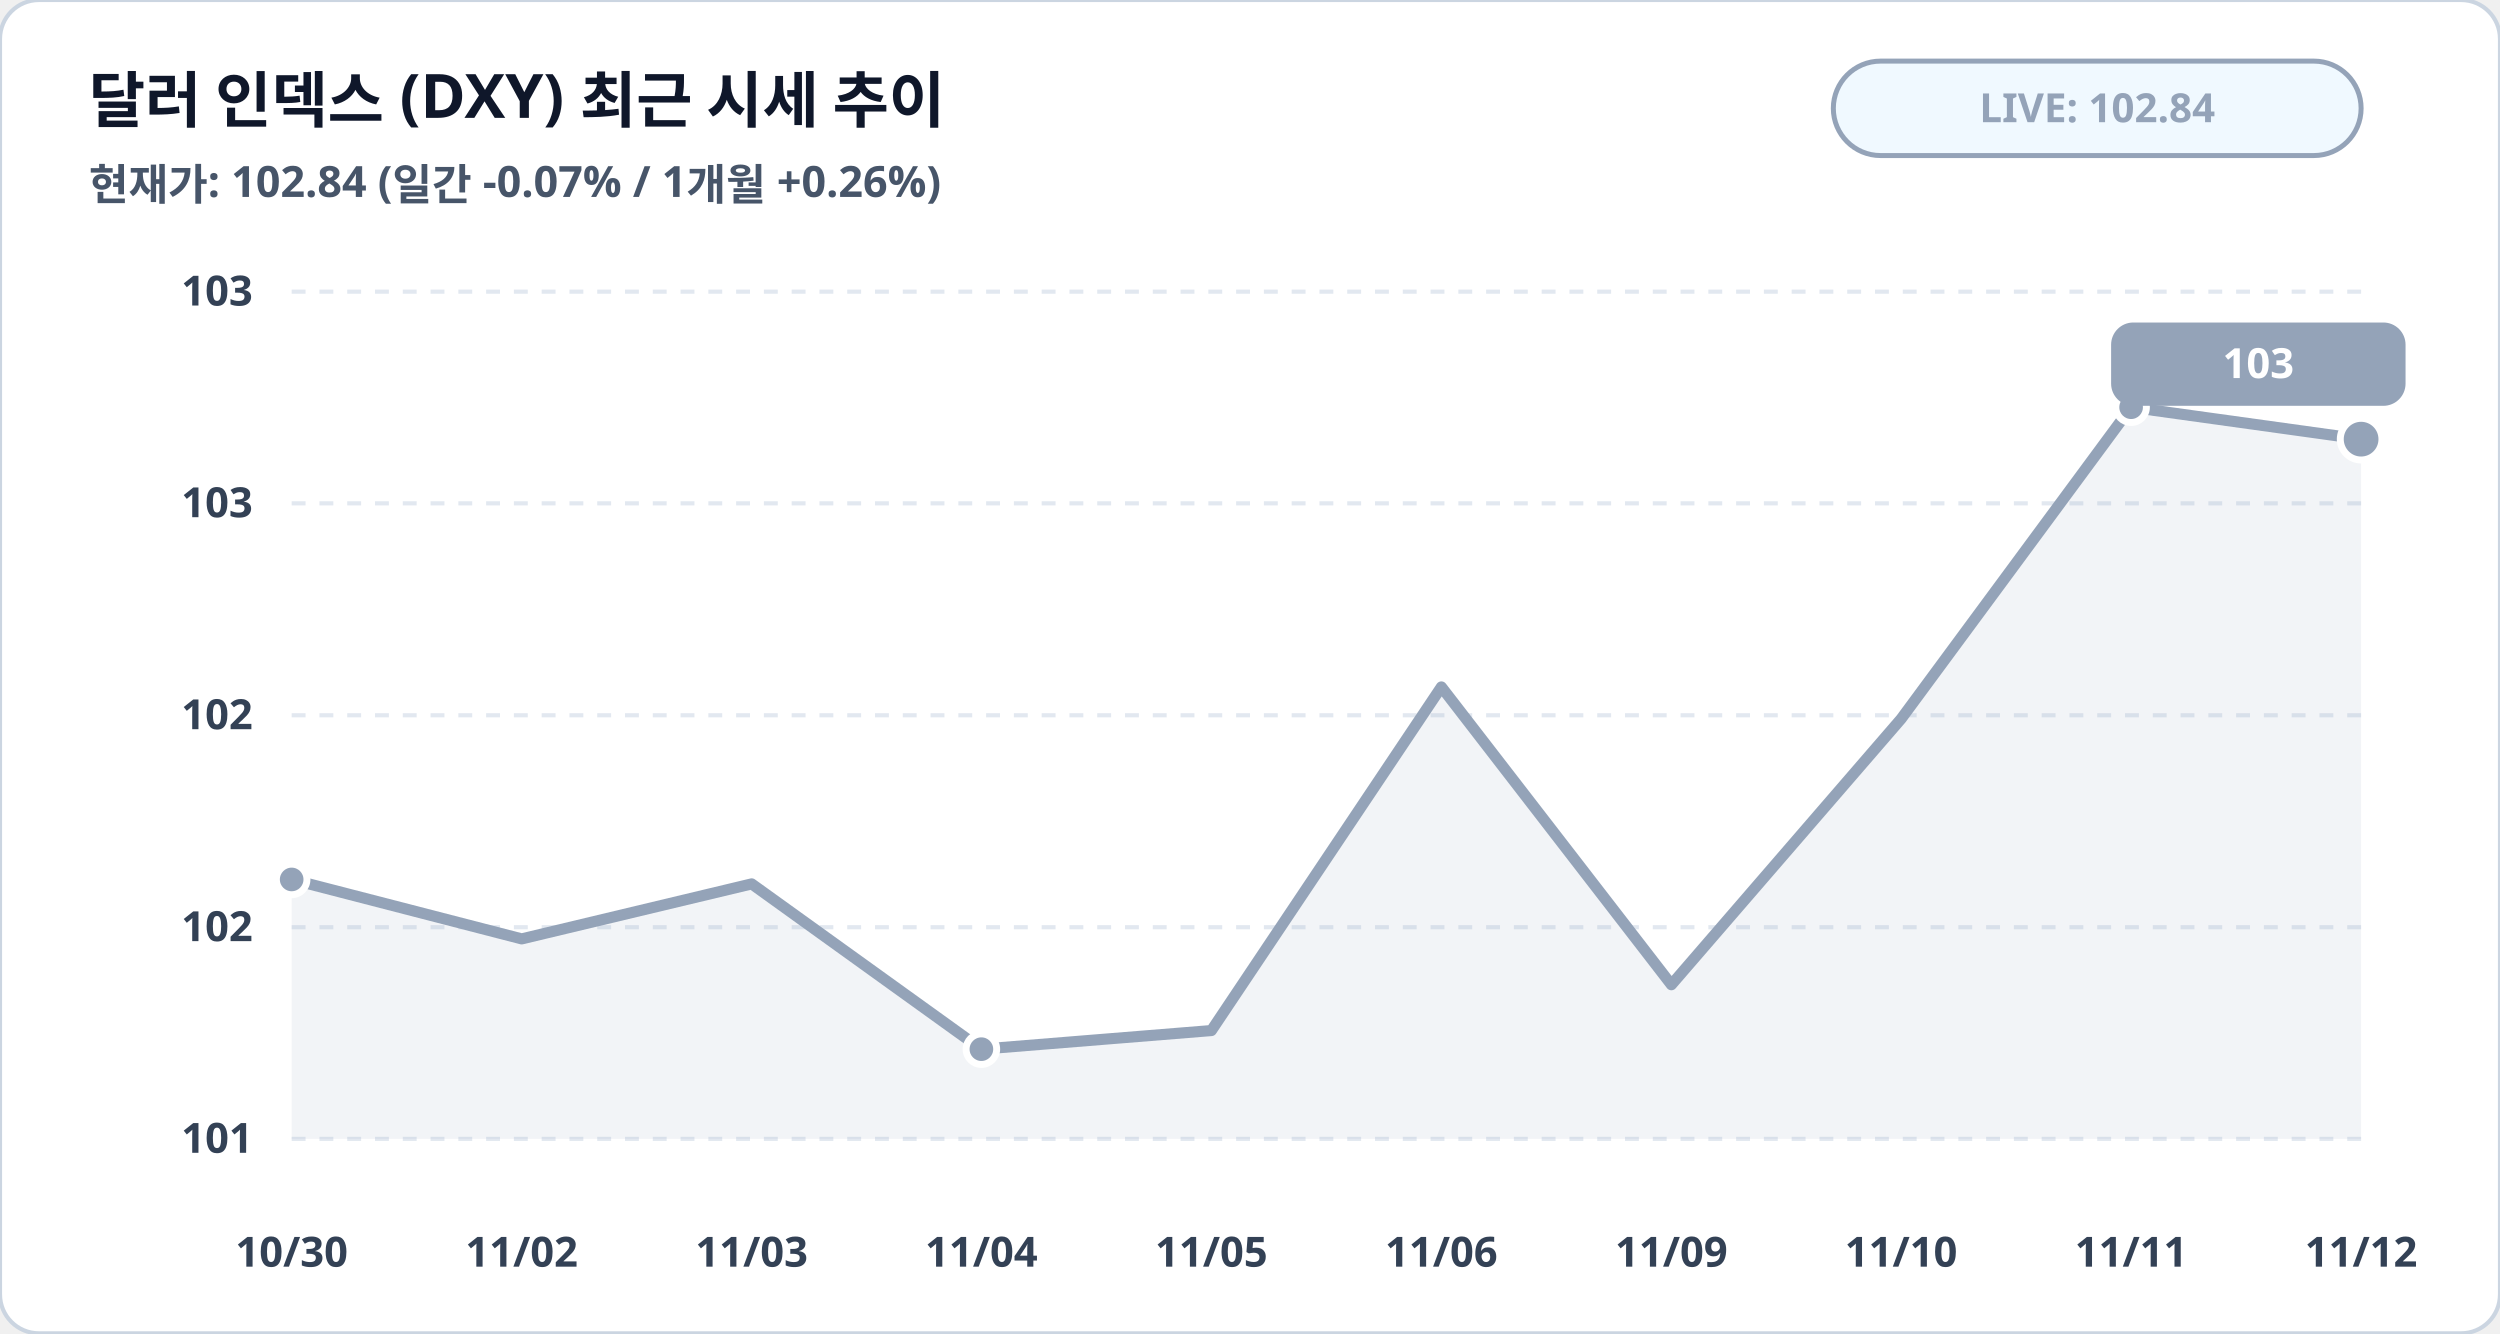
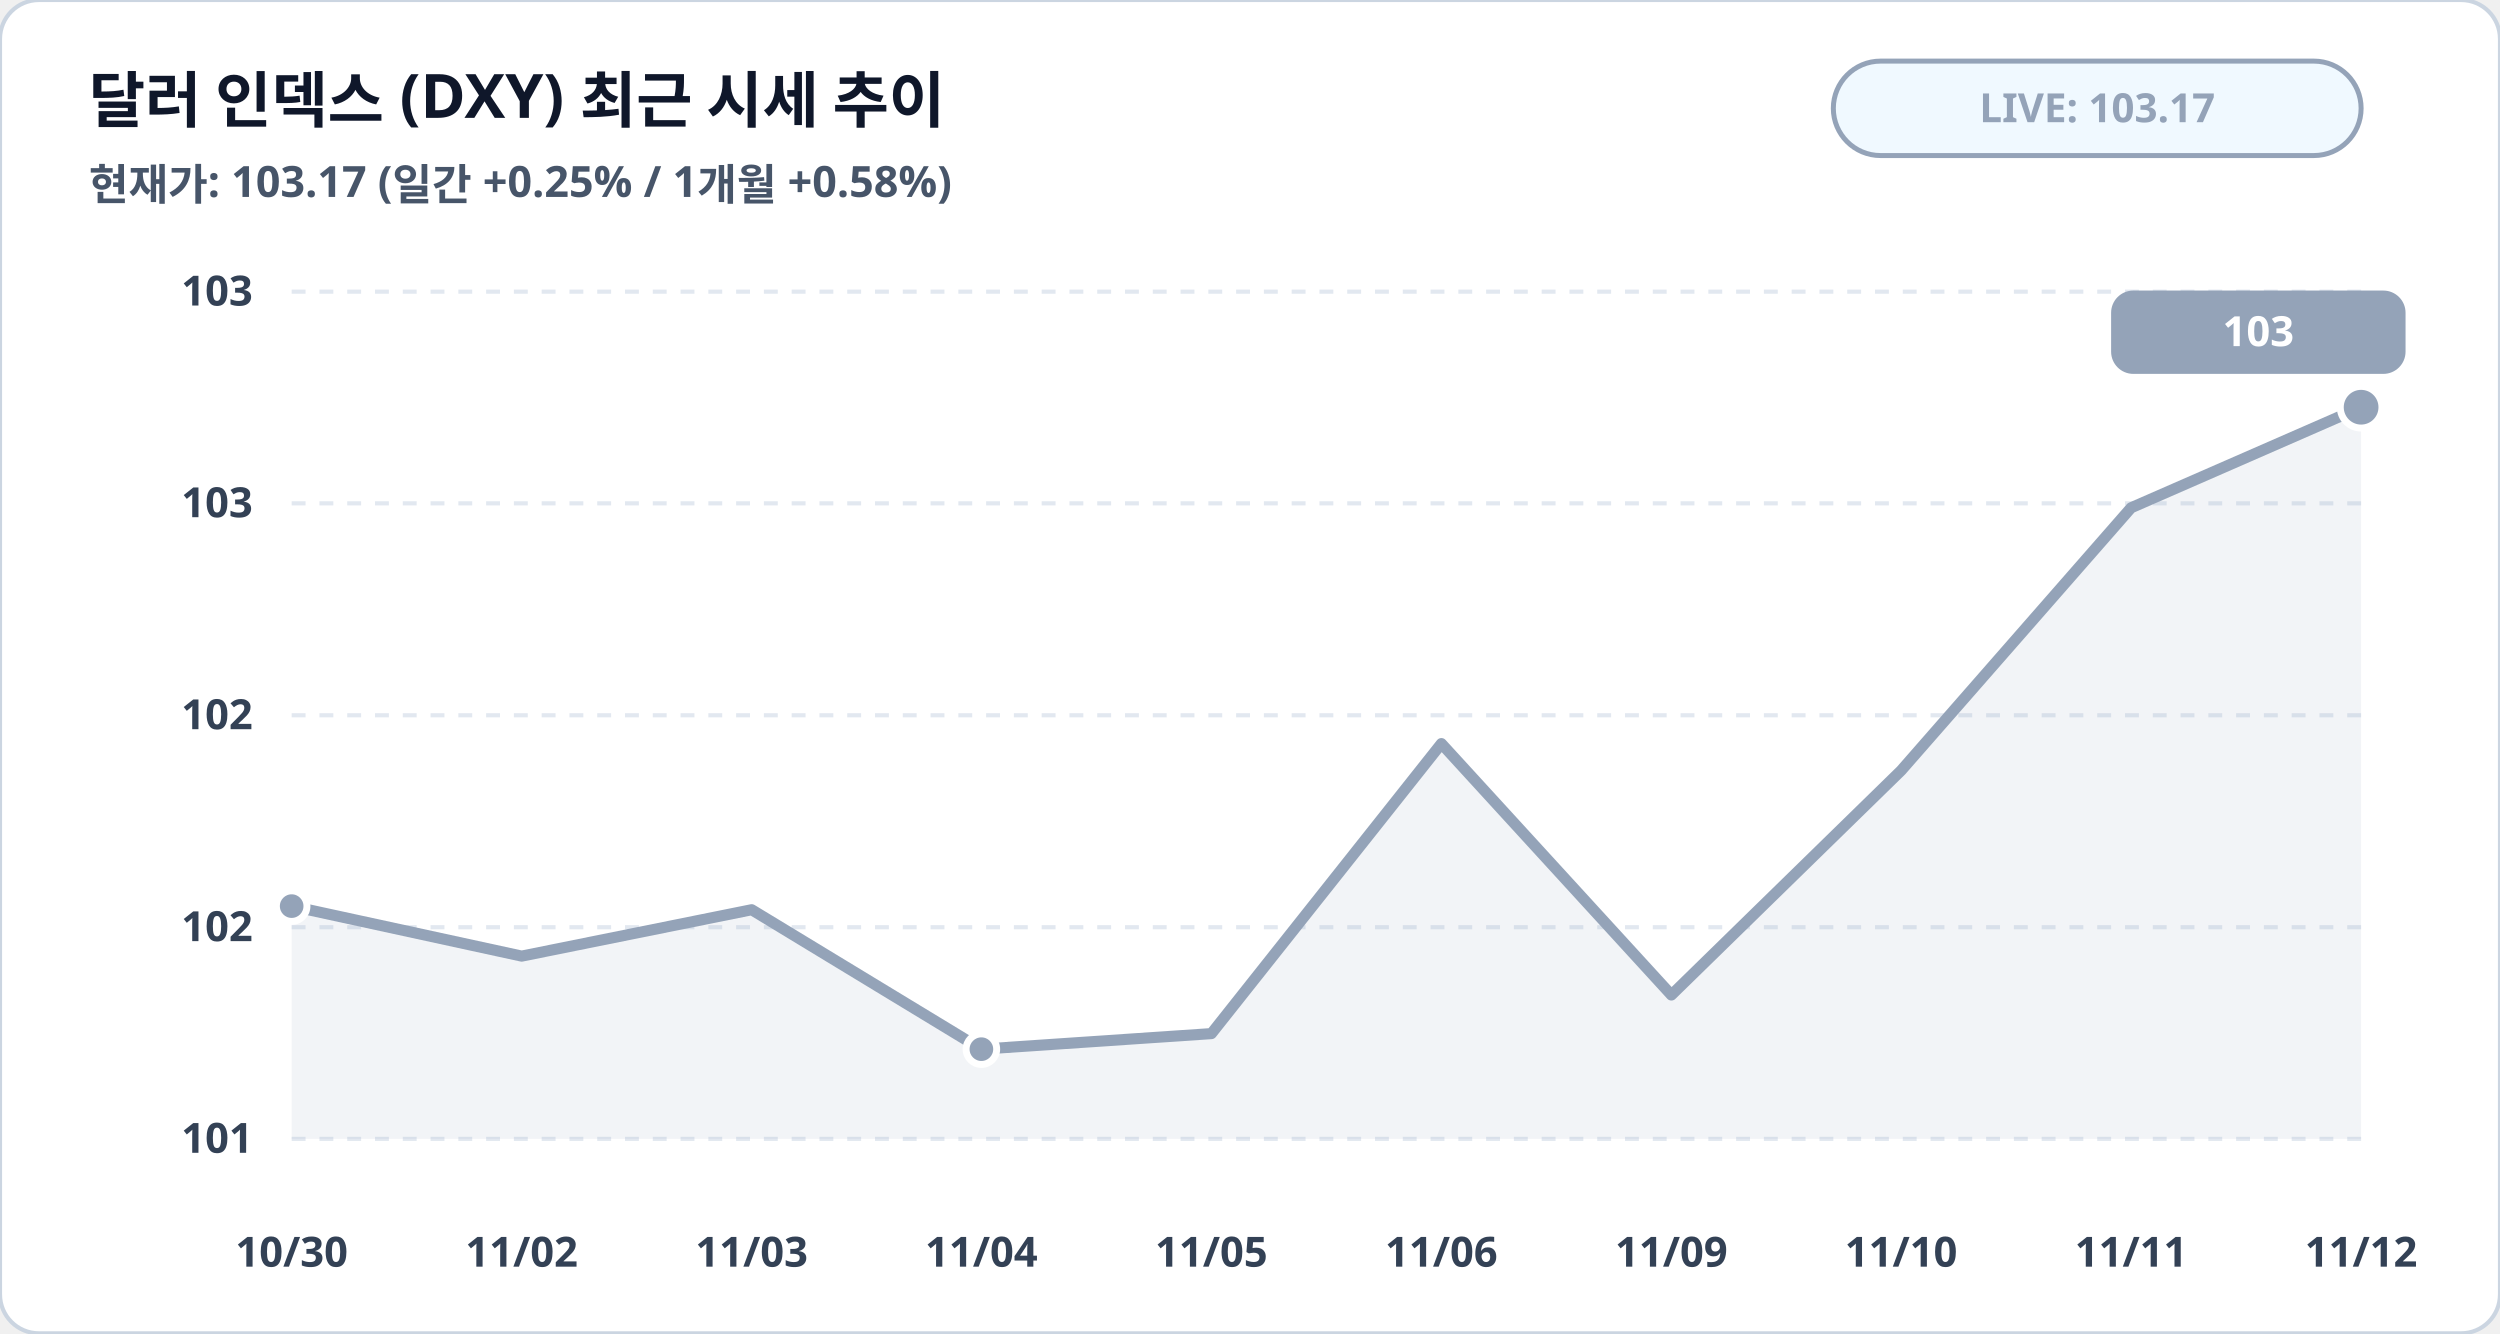
<svg xmlns="http://www.w3.org/2000/svg" viewBox="0 0 900 480" width="100%" height="100%">
  <rect width="900" height="480" rx="14" fill="#ffffff" stroke="#cbd5e1" stroke-width="1.5" />
  <text x="32" y="44" fill="#0f172a" font-family="Pretendard, sans-serif" font-size="22" font-weight="900">달러 인덱스 (DXY) 최근 시세 추이</text>
-   <text x="32" y="72" fill="#475569" font-family="Pretendard, sans-serif" font-size="15.5" font-weight="600">현재가: 102.84 (일간 -0.07% / 1개월 +0.26%)</text>
+   <text x="32" y="72" fill="#475569" font-family="Pretendard, sans-serif" font-size="15.5" font-weight="600">현재가: 103.17 (일간 +0.25% / 1개월 +0.58%)</text>
  <rect x="660" y="22" width="190" height="34" rx="17" fill="#f0f9ff" stroke="#94a3b8" stroke-width="1.8" />
-   <text x="755" y="44" fill="#94a3b8" font-family="Pretendard, sans-serif" font-size="14.5" font-weight="800" text-anchor="middle">LIVE: 102.84</text>
+   <text x="755" y="44" fill="#94a3b8" font-family="Pretendard, sans-serif" font-size="14.5" font-weight="800" text-anchor="middle">LIVE: 103.17</text>
  <line x1="105" y1="105.0" x2="850" y2="105.0" stroke="#e2e8f0" stroke-width="1.5" stroke-dasharray="5,5" />
  <text x="91" y="110.0" fill="#334155" font-family="Pretendard, sans-serif" font-size="15" font-weight="700" text-anchor="end">103</text>
  <line x1="105" y1="181.2" x2="850" y2="181.2" stroke="#e2e8f0" stroke-width="1.5" stroke-dasharray="5,5" />
  <text x="91" y="186.2" fill="#334155" font-family="Pretendard, sans-serif" font-size="15" font-weight="700" text-anchor="end">103</text>
  <line x1="105" y1="257.5" x2="850" y2="257.5" stroke="#e2e8f0" stroke-width="1.5" stroke-dasharray="5,5" />
  <text x="91" y="262.5" fill="#334155" font-family="Pretendard, sans-serif" font-size="15" font-weight="700" text-anchor="end">102</text>
  <line x1="105" y1="333.8" x2="850" y2="333.8" stroke="#e2e8f0" stroke-width="1.5" stroke-dasharray="5,5" />
  <text x="91" y="338.8" fill="#334155" font-family="Pretendard, sans-serif" font-size="15" font-weight="700" text-anchor="end">102</text>
  <line x1="105" y1="410.0" x2="850" y2="410.0" stroke="#e2e8f0" stroke-width="1.5" stroke-dasharray="5,5" />
  <text x="91" y="415.0" fill="#334155" font-family="Pretendard, sans-serif" font-size="15" font-weight="700" text-anchor="end">101</text>
-   <polygon points="105.0,410.0 105.0,316.6 187.8,338.0 270.6,318.2 353.3,377.7 436.1,371.0 518.9,247.3 601.7,354.5 684.4,258.8 767.2,146.6 850.0,158.1 850.0,410.0" fill="#94a3b8" fill-opacity="0.12" />
-   <polyline fill="none" stroke="#94a3b8" stroke-width="4" stroke-linecap="round" stroke-linejoin="round" points="105.0,316.6 187.8,338.0 270.6,318.2 353.3,377.7 436.1,371.0 518.9,247.3 601.7,354.5 684.4,258.8 767.2,146.6 850.0,158.1" />
-   <circle cx="105.0" cy="316.6" r="5.5" fill="#94a3b8" stroke="#ffffff" stroke-width="2.5" />
+   <polygon points="105.0,410.0 105.0,326.2 187.8,344.2 270.6,327.5 353.3,377.7 436.1,372.1 518.9,267.7 601.7,358.2 684.4,277.4 767.2,182.8 850.0,146.6 850.0,410.0" fill="#94a3b8" fill-opacity="0.12" />
+   <polyline fill="none" stroke="#94a3b8" stroke-width="4" stroke-linecap="round" stroke-linejoin="round" points="105.0,326.2 187.8,344.2 270.6,327.5 353.3,377.7 436.1,372.1 518.9,267.7 601.7,358.2 684.4,277.4 767.2,182.8 850.0,146.6" />
+   <circle cx="105.0" cy="326.2" r="5.5" fill="#94a3b8" stroke="#ffffff" stroke-width="2.5" />
  <circle cx="353.3" cy="377.7" r="5.5" fill="#94a3b8" stroke="#ffffff" stroke-width="2.5" />
-   <circle cx="767.2" cy="146.6" r="5.5" fill="#94a3b8" stroke="#ffffff" stroke-width="2.5" />
-   <circle cx="850.0" cy="158.1" r="7.5" fill="#94a3b8" stroke="#ffffff" stroke-width="2.5" />
-   <rect x="760.0" y="116.1" width="106" height="30" rx="8" fill="#94a3b8" />
-   <text x="813.0" y="136.1" fill="#ffffff" font-family="Pretendard, sans-serif" font-size="15" font-weight="800" text-anchor="middle">103</text>
+   <circle cx="850.0" cy="146.6" r="7.5" fill="#94a3b8" stroke="#ffffff" stroke-width="2.5" />
+   <rect x="760.0" y="104.6" width="106" height="30" rx="8" fill="#94a3b8" />
+   <text x="813.0" y="124.6" fill="#ffffff" font-family="Pretendard, sans-serif" font-size="15" font-weight="800" text-anchor="middle">103</text>
  <text x="105.0" y="456" fill="#334155" font-family="Pretendard, sans-serif" font-size="15" font-weight="700" text-anchor="middle">10/30</text>
  <text x="187.8" y="456" fill="#334155" font-family="Pretendard, sans-serif" font-size="15" font-weight="700" text-anchor="middle">11/02</text>
  <text x="270.6" y="456" fill="#334155" font-family="Pretendard, sans-serif" font-size="15" font-weight="700" text-anchor="middle">11/03</text>
  <text x="353.3" y="456" fill="#334155" font-family="Pretendard, sans-serif" font-size="15" font-weight="700" text-anchor="middle">11/04</text>
  <text x="436.1" y="456" fill="#334155" font-family="Pretendard, sans-serif" font-size="15" font-weight="700" text-anchor="middle">11/05</text>
  <text x="518.9" y="456" fill="#334155" font-family="Pretendard, sans-serif" font-size="15" font-weight="700" text-anchor="middle">11/06</text>
  <text x="601.7" y="456" fill="#334155" font-family="Pretendard, sans-serif" font-size="15" font-weight="700" text-anchor="middle">11/09</text>
  <text x="684.4" y="456" fill="#334155" font-family="Pretendard, sans-serif" font-size="15" font-weight="700" text-anchor="middle">11/10</text>
  <text x="767.2" y="456" fill="#334155" font-family="Pretendard, sans-serif" font-size="15" font-weight="700" text-anchor="middle">11/11</text>
  <text x="850.0" y="456" fill="#334155" font-family="Pretendard, sans-serif" font-size="15" font-weight="700" text-anchor="middle">11/12</text>
</svg>
